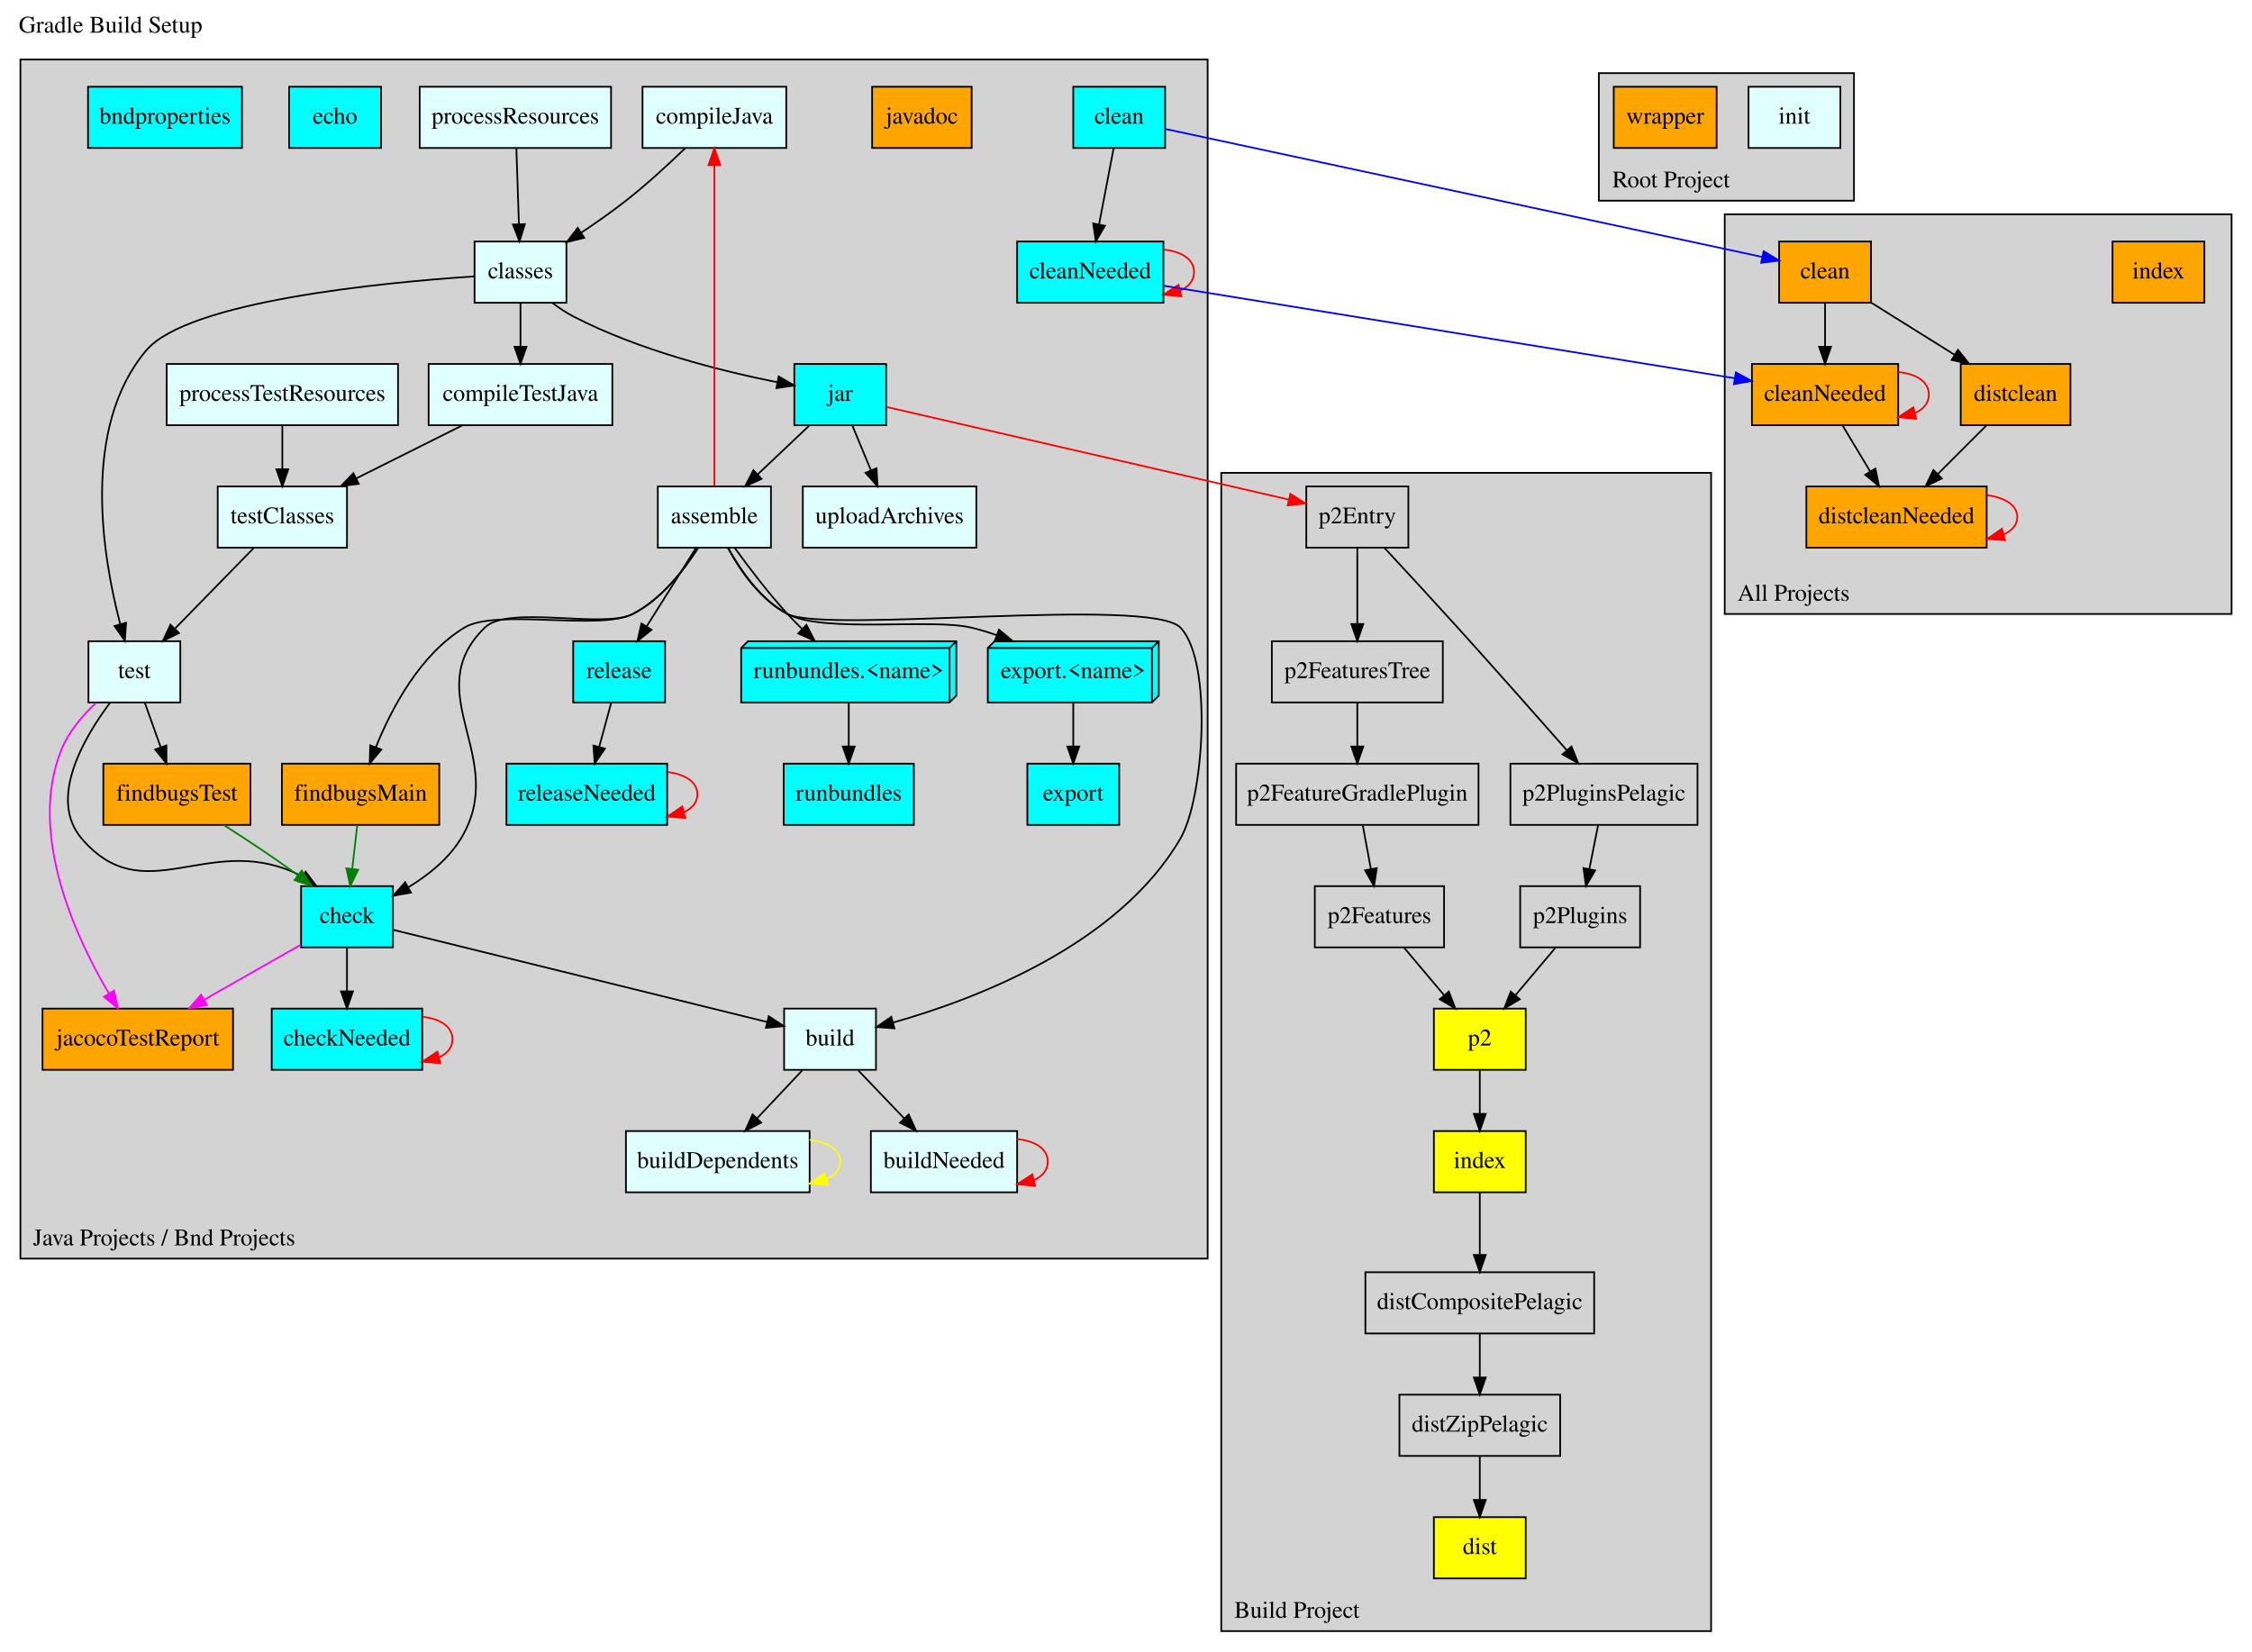
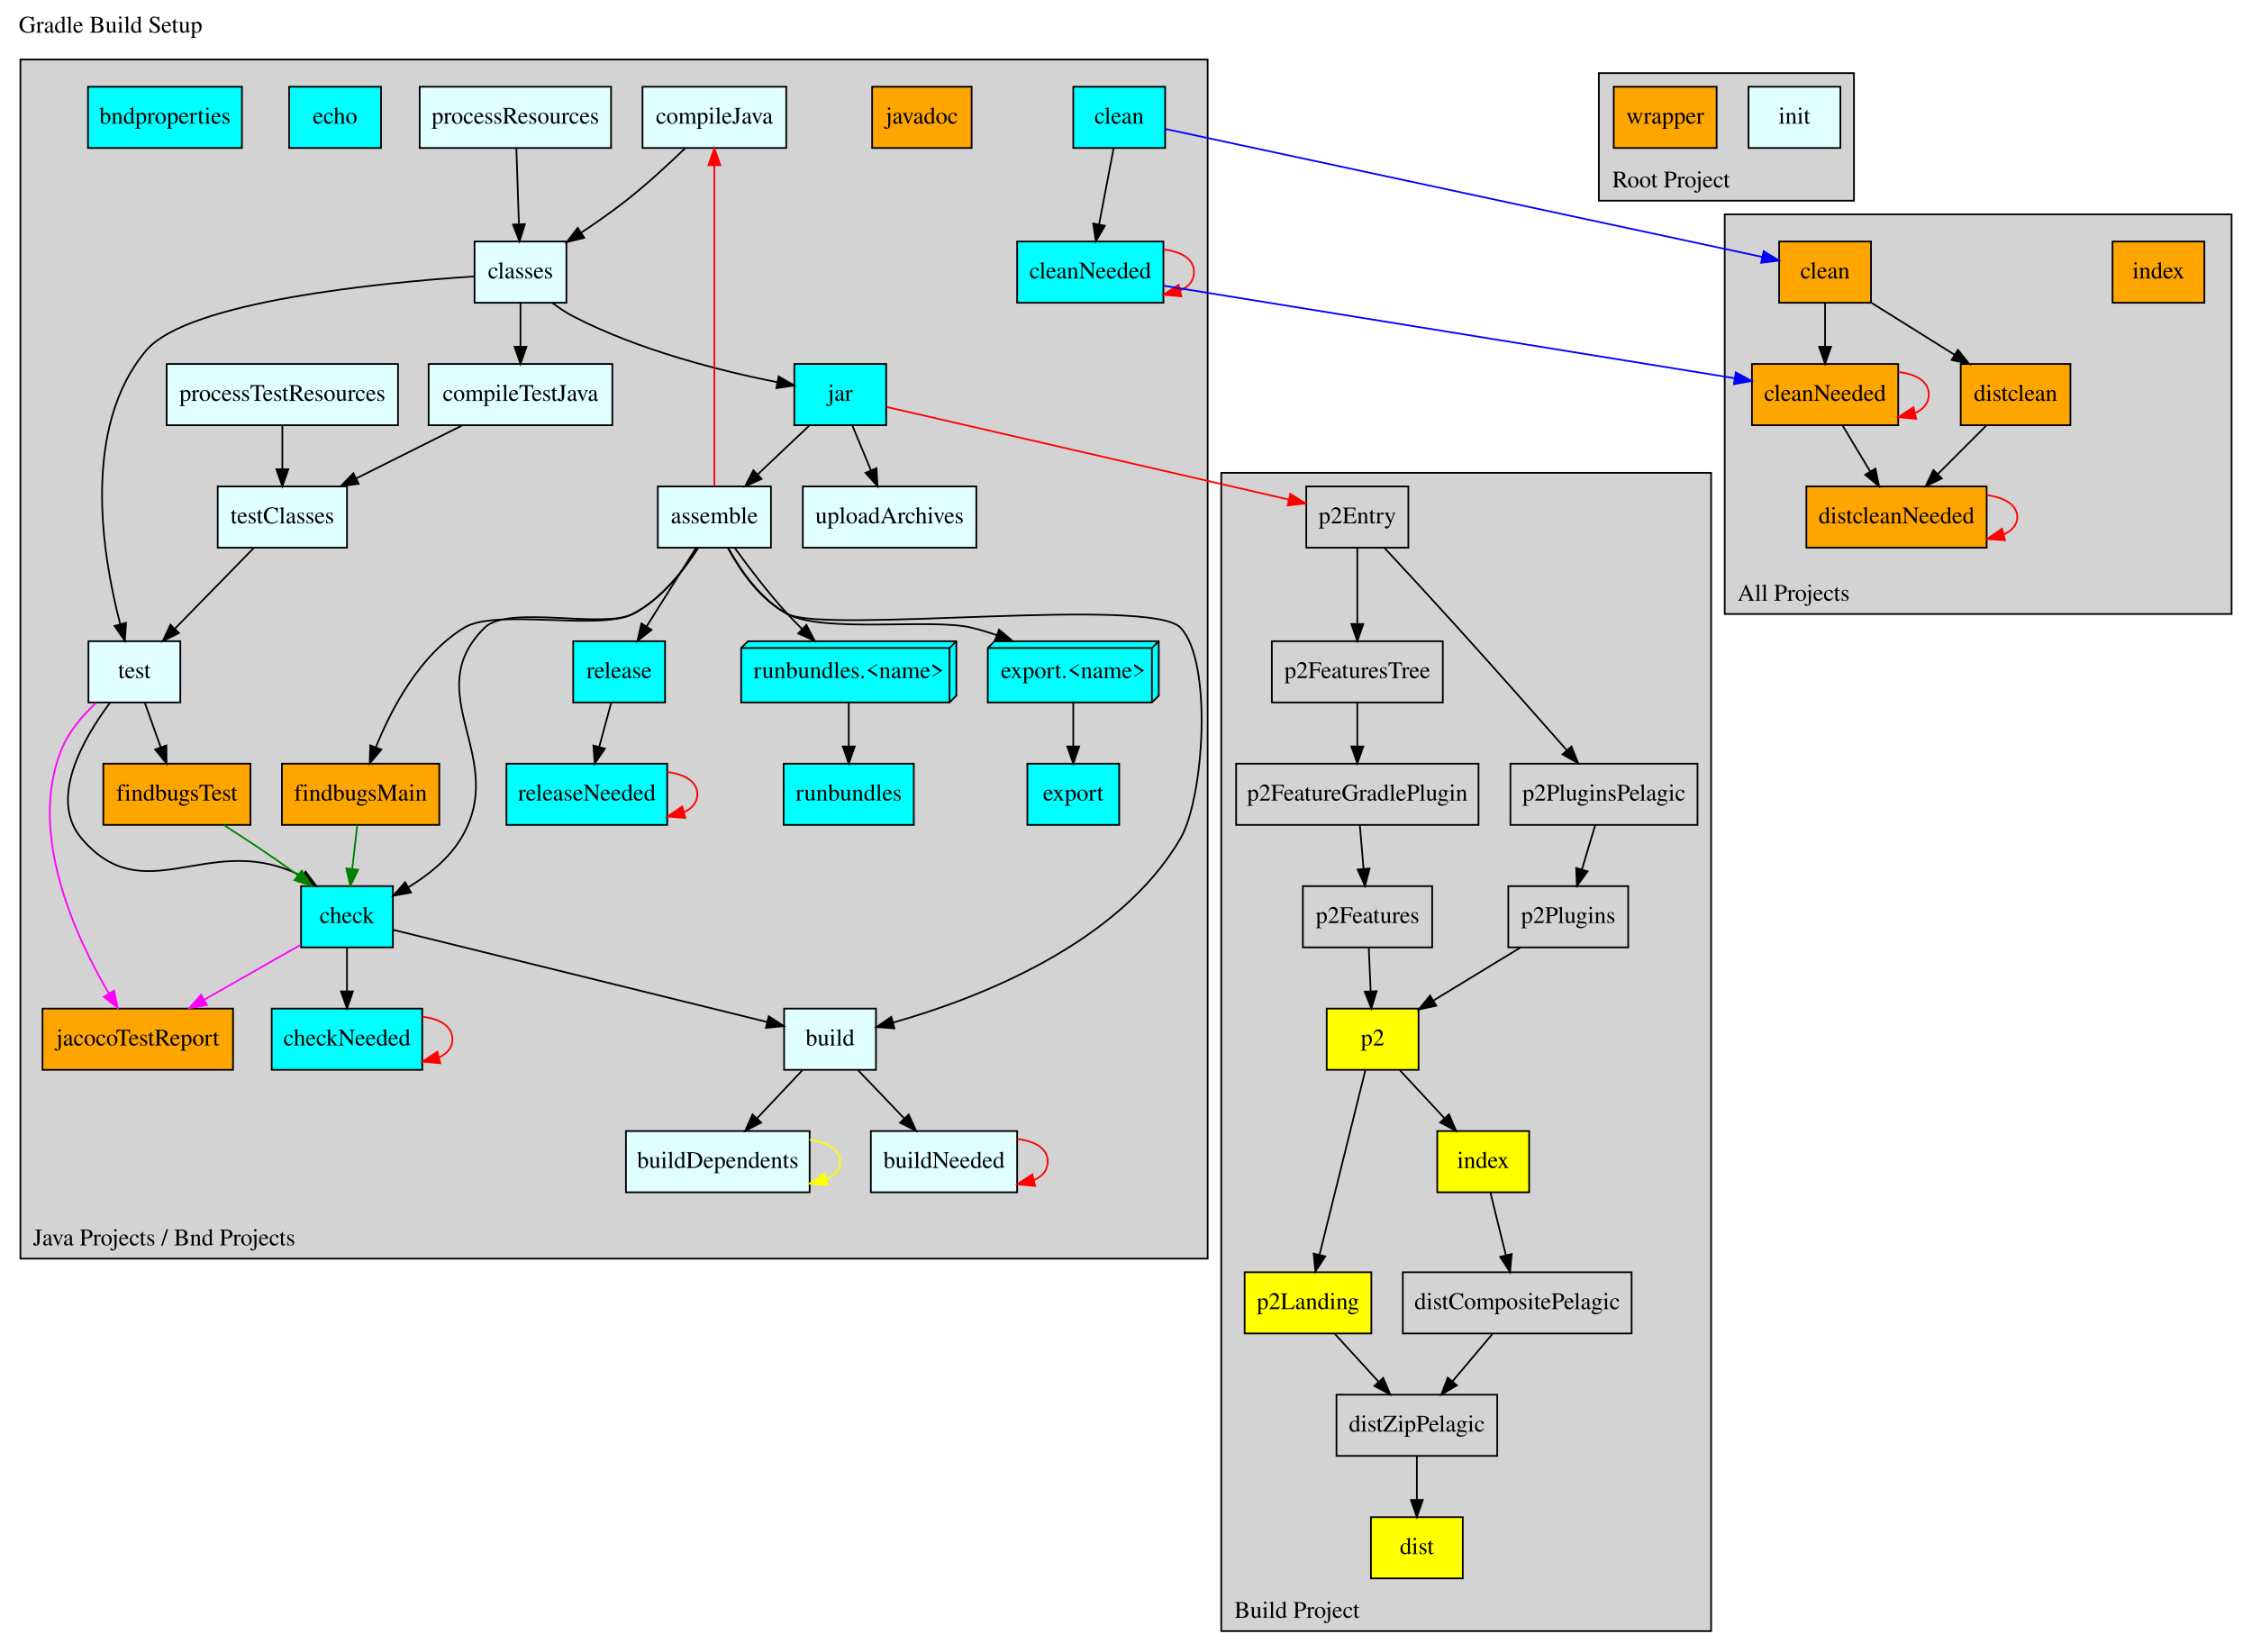
<svg xmlns="http://www.w3.org/2000/svg" width="1324pt" height="971pt" viewBox="0.00 0.00 1324.00 971.00">
  <g id="graph0" class="graph" transform="scale(1 1) rotate(0) translate(4 967)">
    <polygon fill="white" stroke="white" points="-4,4 -4,-967 1320,-967 1320,4 -4,4" />
    <text text-anchor="middle" x="61" y="-947.8" font-family="Times,serif" font-size="14.00">Gradle Build Setup</text>
    <g id="clust1" class="cluster">
      <polygon fill="lightgrey" stroke="black" points="8,-227 8,-932 706,-932 706,-227 8,-227" />
      <text text-anchor="middle" x="92.5" y="-234.8" font-family="Times,serif" font-size="14.00">Java Projects / Bnd Projects</text>
    </g>
    <g id="clust2" class="cluster" />
    <g id="clust3" class="cluster" />
    <g id="clust4" class="cluster" />
    <g id="clust5" class="cluster" />
    <g id="clust6" class="cluster" />
    <g id="clust7" class="cluster" />
    <g id="clust8" class="cluster" />
    <g id="clust9" class="cluster" />
    <g id="clust10" class="cluster" />
    <g id="clust11" class="cluster" />
    <g id="clust12" class="cluster">
      <polygon fill="lightgrey" stroke="black" points="1010,-606 1010,-841 1308,-841 1308,-606 1010,-606" />
      <text text-anchor="middle" x="1050.5" y="-613.8" font-family="Times,serif" font-size="14.00">All Projects</text>
    </g>
    <g id="clust13" class="cluster" />
    <g id="clust14" class="cluster" />
    <g id="clust15" class="cluster">
      <polygon fill="lightgrey" stroke="black" points="936,-849 936,-924 1086,-924 1086,-849 936,-849" />
      <text text-anchor="middle" x="978.5" y="-856.8" font-family="Times,serif" font-size="14.00">Root Project</text>
    </g>
    <g id="clust16" class="cluster">
      <polygon fill="lightgrey" stroke="black" points="714,-8 714,-689 1002,-689 1002,-8 714,-8" />
      <text text-anchor="middle" x="758.5" y="-15.8" font-family="Times,serif" font-size="14.00">Build Project</text>
    </g>
    <g id="node1" class="node">
      <polygon fill="lightcyan" stroke="black" points="458.25,-916 373.75,-916 373.75,-880 458.25,-880 458.25,-916" />
      <text text-anchor="middle" x="416" y="-894.3" font-family="Times,serif" font-size="14.00">compileJava</text>
    </g>
    <g id="node3" class="node">
      <polygon fill="lightcyan" stroke="black" points="329,-825 275,-825 275,-789 329,-789 329,-825" />
      <text text-anchor="middle" x="302" y="-803.3" font-family="Times,serif" font-size="14.00">classes</text>
    </g>
    <g id="edge1" class="edge">
      <path fill="none" stroke="black" d="M398.816,-879.826C388.97,-870.328 376.183,-858.55 364,-849 355.774,-842.551 346.546,-836.079 337.774,-830.243" />
      <polygon fill="black" stroke="black" points="339.494,-827.186 329.208,-824.644 335.664,-833.045 339.494,-827.186" />
    </g>
    <g id="node2" class="node">
      <polygon fill="lightcyan" stroke="black" points="355.25,-916 242.75,-916 242.75,-880 355.25,-880 355.25,-916" />
      <text text-anchor="middle" x="299" y="-894.3" font-family="Times,serif" font-size="14.00">processResources</text>
    </g>
    <g id="edge2" class="edge">
      <path fill="none" stroke="black" d="M299.578,-879.84C300.002,-867.281 300.585,-849.979 301.073,-835.502" />
      <polygon fill="black" stroke="black" points="304.584,-835.22 301.423,-825.107 297.588,-834.984 304.584,-835.22" />
    </g>
    <g id="node4" class="node">
      <polygon fill="cyan" stroke="black" points="517,-753 463,-753 463,-717 517,-717 517,-753" />
      <text text-anchor="middle" x="490" y="-731.3" font-family="Times,serif" font-size="14.00">jar</text>
    </g>
    <g id="edge4" class="edge">
      <path fill="none" stroke="black" d="M320.849,-788.86C324.684,-785.946 328.827,-783.166 333,-781 371.489,-761.016 420.028,-748.848 452.87,-742.29" />
      <polygon fill="black" stroke="black" points="453.788,-745.678 462.949,-740.356 452.468,-738.804 453.788,-745.678" />
    </g>
    <g id="node5" class="node">
      <polygon fill="lightcyan" stroke="black" points="356,-753 248,-753 248,-717 356,-717 356,-753" />
      <text text-anchor="middle" x="302" y="-731.3" font-family="Times,serif" font-size="14.00">compileTestJava</text>
    </g>
    <g id="edge3" class="edge">
      <path fill="none" stroke="black" d="M302,-788.697C302,-780.983 302,-771.712 302,-763.112" />
      <polygon fill="black" stroke="black" points="305.5,-763.104 302,-753.104 298.5,-763.104 305.5,-763.104" />
    </g>
    <g id="node8" class="node">
      <polygon fill="lightcyan" stroke="black" points="102,-590 48,-590 48,-554 102,-554 102,-590" />
      <text text-anchor="middle" x="75" y="-568.3" font-family="Times,serif" font-size="14.00">test</text>
    </g>
    <g id="edge5" class="edge">
      <path fill="none" stroke="black" d="M274.666,-804.492C221.36,-800.928 106.578,-789.995 82,-761 43.711,-715.829 56.144,-640.348 66.66,-600.143" />
      <polygon fill="black" stroke="black" points="70.102,-600.828 69.395,-590.256 63.355,-598.961 70.102,-600.828" />
    </g>
    <g id="node9" class="node">
      <polygon fill="lightcyan" stroke="black" points="570,-681 468,-681 468,-645 570,-645 570,-681" />
      <text text-anchor="middle" x="519" y="-659.3" font-family="Times,serif" font-size="14.00">uploadArchives</text>
    </g>
    <g id="edge8" class="edge">
      <path fill="none" stroke="black" d="M497.169,-716.697C500.435,-708.813 504.374,-699.304 508.002,-690.546" />
      <polygon fill="black" stroke="black" points="511.32,-691.683 511.914,-681.104 504.853,-689.003 511.32,-691.683" />
    </g>
    <g id="node10" class="node">
      <polygon fill="lightcyan" stroke="black" points="449.25,-681 382.75,-681 382.75,-645 449.25,-645 449.25,-681" />
      <text text-anchor="middle" x="416" y="-659.3" font-family="Times,serif" font-size="14.00">assemble</text>
    </g>
    <g id="edge9" class="edge">
      <path fill="none" stroke="black" d="M471.708,-716.697C462.567,-708.05 451.36,-697.449 441.4,-688.027" />
      <polygon fill="black" stroke="black" points="443.752,-685.434 434.082,-681.104 438.941,-690.519 443.752,-685.434" />
    </g>
    <g id="node37" class="node">
      <polygon fill="none" stroke="black" points="824,-681 764,-681 764,-645 824,-645 824,-681" />
      <text text-anchor="middle" x="794" y="-659.3" font-family="Times,serif" font-size="14.00">p2Entry</text>
    </g>
    <g id="edge45" class="edge">
      <path fill="none" stroke="red" d="M517.246,-727.726C570.947,-715.361 690.701,-687.786 753.615,-673.299" />
      <polygon fill="red" stroke="red" points="754.613,-676.661 763.573,-671.006 753.043,-669.839 754.613,-676.661" />
    </g>
    <g id="node7" class="node">
      <polygon fill="lightcyan" stroke="black" points="200,-681 124,-681 124,-645 200,-645 200,-681" />
      <text text-anchor="middle" x="162" y="-659.3" font-family="Times,serif" font-size="14.00">testClasses</text>
    </g>
    <g id="edge6" class="edge">
      <path fill="none" stroke="black" d="M267.752,-716.876C248.939,-707.469 225.415,-695.708 205.334,-685.667" />
      <polygon fill="black" stroke="black" points="206.889,-682.531 196.38,-681.19 203.759,-688.792 206.889,-682.531" />
    </g>
    <g id="node6" class="node">
      <polygon fill="lightcyan" stroke="black" points="230,-753 94,-753 94,-717 230,-717 230,-753" />
      <text text-anchor="middle" x="162" y="-731.3" font-family="Times,serif" font-size="14.00">processTestResources</text>
    </g>
    <g id="edge7" class="edge">
      <path fill="none" stroke="black" d="M162,-716.697C162,-708.983 162,-699.712 162,-691.112" />
      <polygon fill="black" stroke="black" points="165.5,-691.104 162,-681.104 158.5,-691.104 165.5,-691.104" />
    </g>
    <g id="edge10" class="edge">
      <path fill="none" stroke="black" d="M145.226,-644.84C132.107,-631.419 113.693,-612.582 99.012,-597.564" />
      <polygon fill="black" stroke="black" points="101.216,-594.812 91.723,-590.107 96.21,-599.705 101.216,-594.812" />
    </g>
    <g id="node11" class="node">
      <polygon fill="cyan" stroke="black" points="227,-446 173,-446 173,-410 227,-410 227,-446" />
      <text text-anchor="middle" x="200" y="-424.3" font-family="Times,serif" font-size="14.00">check</text>
    </g>
    <g id="edge13" class="edge">
      <path fill="none" stroke="black" d="M60.804,-553.996C45.046,-532.972 24.27,-497.138 44,-474 80.506,-431.189 117.597,-476.873 169,-454 170.563,-453.304 172.114,-452.51 173.64,-451.641" />
      <polygon fill="black" stroke="black" points="175.652,-454.507 182.026,-446.043 171.766,-448.685 175.652,-454.507" />
    </g>
    <g id="node23" class="node">
      <polygon fill="orange" stroke="black" points="143.25,-518 56.75,-518 56.75,-482 143.25,-482 143.25,-518" />
      <text text-anchor="middle" x="100" y="-496.3" font-family="Times,serif" font-size="14.00">findbugsTest</text>
    </g>
    <g id="edge32" class="edge">
      <path fill="none" stroke="black" d="M81.18,-553.697C83.995,-545.813 87.391,-536.304 90.519,-527.546" />
      <polygon fill="black" stroke="black" points="93.824,-528.699 93.891,-518.104 87.232,-526.345 93.824,-528.699" />
    </g>
    <g id="node29" class="node">
      <polygon fill="orange" stroke="black" points="133,-374 21,-374 21,-338 133,-338 133,-374" />
      <text text-anchor="middle" x="77" y="-352.3" font-family="Times,serif" font-size="14.00">jacocoTestReport</text>
    </g>
    <g id="edge35" class="edge">
      <path fill="none" stroke="magenta" d="M52.402,-553.706C44.368,-546.174 36.263,-536.631 32,-526 12.375,-477.057 40.088,-416.741 59.942,-383.008" />
      <polygon fill="magenta" stroke="magenta" points="63.076,-384.591 65.288,-374.23 57.097,-380.95 63.076,-384.591" />
    </g>
    <g id="edge21" class="edge">
      <path fill="none" stroke="red" d="M416,-681.158C416,-721.242 416,-821.3 416,-869.797" />
      <polygon fill="red" stroke="red" points="412.5,-869.867 416,-879.867 419.5,-869.867 412.5,-869.867" />
    </g>
    <g id="edge12" class="edge">
      <path fill="none" stroke="black" d="M406.399,-644.888C398.067,-631.823 384.723,-614.641 368,-606 350.752,-597.087 294.87,-611.585 281,-598 241.379,-559.192 295.794,-521.401 267,-474 259.696,-461.976 247.814,-452.461 236.07,-445.337" />
      <polygon fill="black" stroke="black" points="237.627,-442.198 227.194,-440.354 234.2,-448.302 237.627,-442.198" />
    </g>
    <g id="node13" class="node">
      <polygon fill="cyan" stroke="black" points="387,-590 333,-590 333,-554 387,-554 387,-590" />
      <text text-anchor="middle" x="360" y="-568.3" font-family="Times,serif" font-size="14.00">release</text>
    </g>
    <g id="edge22" class="edge">
      <path fill="none" stroke="black" d="M405.203,-644.84C396.991,-631.789 385.556,-613.615 376.242,-598.813" />
      <polygon fill="black" stroke="black" points="379.052,-596.707 370.764,-590.107 373.127,-600.435 379.052,-596.707" />
    </g>
    <g id="node15" class="node">
      <polygon fill="cyan" stroke="black" points="677.25,-590 580.75,-590 576.75,-586 576.75,-554 673.25,-554 677.25,-558 677.25,-590" />
      <polyline fill="none" stroke="black" points="673.25,-586 576.75,-586 " />
      <polyline fill="none" stroke="black" points="673.25,-586 673.25,-554 " />
      <polyline fill="none" stroke="black" points="673.25,-586 677.25,-590 " />
      <text text-anchor="middle" x="627" y="-568.3" font-family="Times,serif" font-size="14.00">export.&lt;name&gt;</text>
    </g>
    <g id="edge23" class="edge">
      <path fill="none" stroke="black" d="M424.124,-644.843C431.319,-631.753 443.144,-614.559 459,-606 480.178,-594.569 543.592,-603.589 567,-598 571.95,-596.818 577.017,-595.277 582.008,-593.54" />
      <polygon fill="black" stroke="black" points="583.321,-596.786 591.458,-590 580.866,-590.23 583.321,-596.786" />
    </g>
    <g id="node17" class="node">
      <polygon fill="cyan" stroke="black" points="558.25,-590 435.75,-590 431.75,-586 431.75,-554 554.25,-554 558.25,-558 558.25,-590" />
      <polyline fill="none" stroke="black" points="554.25,-586 431.75,-586 " />
      <polyline fill="none" stroke="black" points="554.25,-586 554.25,-554 " />
      <polyline fill="none" stroke="black" points="554.25,-586 558.25,-590 " />
      <text text-anchor="middle" x="495" y="-568.3" font-family="Times,serif" font-size="14.00">runbundles.&lt;name&gt;</text>
    </g>
    <g id="edge25" class="edge">
      <path fill="none" stroke="black" d="M428.062,-644.723C436.305,-633.327 447.737,-618.29 459,-606 461.694,-603.06 464.613,-600.087 467.584,-597.191" />
      <polygon fill="black" stroke="black" points="470.104,-599.626 474.976,-590.218 465.3,-594.534 470.104,-599.626" />
    </g>
    <g id="node19" class="node">
      <polygon fill="lightcyan" stroke="black" points="511,-374 457,-374 457,-338 511,-338 511,-374" />
      <text text-anchor="middle" x="484" y="-352.3" font-family="Times,serif" font-size="14.00">build</text>
    </g>
    <g id="edge11" class="edge">
      <path fill="none" stroke="black" d="M423.889,-644.942C431.018,-631.721 442.869,-614.301 459,-606 481.835,-594.248 672.157,-616.472 690,-598 709.145,-578.181 703.862,-497.815 690,-474 653.588,-411.444 569.89,-379.604 521.124,-365.812" />
      <polygon fill="black" stroke="black" points="521.846,-362.381 511.278,-363.138 520.011,-369.136 521.846,-362.381" />
    </g>
    <g id="node22" class="node">
      <polygon fill="orange" stroke="black" points="254.25,-518 161.75,-518 161.75,-482 254.25,-482 254.25,-518" />
      <text text-anchor="middle" x="208" y="-496.3" font-family="Times,serif" font-size="14.00">findbugsMain</text>
    </g>
    <g id="edge31" class="edge">
      <path fill="none" stroke="black" d="M406.425,-644.838C398.108,-631.744 384.77,-614.548 368,-606 348.336,-595.976 287.874,-609.443 269,-598 242.92,-582.188 226.199,-550.525 216.982,-527.668" />
      <polygon fill="black" stroke="black" points="220.2,-526.285 213.377,-518.18 213.657,-528.771 220.2,-526.285" />
    </g>
    <g id="node12" class="node">
      <polygon fill="cyan" stroke="black" points="244.25,-374 155.75,-374 155.75,-338 244.25,-338 244.25,-374" />
      <text text-anchor="middle" x="200" y="-352.3" font-family="Times,serif" font-size="14.00">checkNeeded</text>
    </g>
    <g id="edge14" class="edge">
      <path fill="none" stroke="black" d="M200,-409.697C200,-401.983 200,-392.712 200,-384.112" />
      <polygon fill="black" stroke="black" points="203.5,-384.104 200,-374.104 196.5,-384.104 203.5,-384.104" />
    </g>
    <g id="edge16" class="edge">
      <path fill="none" stroke="black" d="M227.231,-420.288C278.44,-407.666 389.129,-380.384 447.019,-366.115" />
      <polygon fill="black" stroke="black" points="447.98,-369.483 456.851,-363.692 446.304,-362.687 447.98,-369.483" />
    </g>
    <g id="edge36" class="edge">
      <path fill="none" stroke="magenta" d="M172.702,-411.465C156.037,-401.98 134.459,-389.7 116.011,-379.201" />
      <polygon fill="magenta" stroke="magenta" points="117.664,-376.115 107.242,-374.211 114.202,-382.199 117.664,-376.115" />
    </g>
    <g id="edge15" class="edge">
      <path fill="none" stroke="red" d="M244.306,-369.203C254.507,-368.065 262,-363.664 262,-356 262,-351.09 258.925,-347.52 254.032,-345.288" />
      <polygon fill="red" stroke="red" points="254.862,-341.888 244.306,-342.797 253.125,-348.669 254.862,-341.888" />
    </g>
    <g id="node14" class="node">
      <polygon fill="cyan" stroke="black" points="388.25,-518 293.75,-518 293.75,-482 388.25,-482 388.25,-518" />
      <text text-anchor="middle" x="341" y="-496.3" font-family="Times,serif" font-size="14.00">releaseNeeded</text>
    </g>
    <g id="edge27" class="edge">
      <path fill="none" stroke="black" d="M355.303,-553.697C353.187,-545.898 350.638,-536.509 348.282,-527.829" />
      <polygon fill="black" stroke="black" points="351.64,-526.838 345.643,-518.104 344.884,-528.672 351.64,-526.838" />
    </g>
    <g id="edge28" class="edge">
      <path fill="none" stroke="red" d="M388.326,-513.101C398.571,-511.82 406,-507.453 406,-500 406,-495.225 402.951,-491.717 398.066,-489.476" />
      <polygon fill="red" stroke="red" points="398.889,-486.073 388.326,-486.899 397.098,-492.84 398.889,-486.073" />
    </g>
    <g id="node16" class="node">
      <polygon fill="cyan" stroke="black" points="654,-518 600,-518 600,-482 654,-482 654,-518" />
      <text text-anchor="middle" x="627" y="-496.3" font-family="Times,serif" font-size="14.00">export</text>
    </g>
    <g id="edge24" class="edge">
      <path fill="none" stroke="black" d="M627,-553.697C627,-545.983 627,-536.712 627,-528.112" />
      <polygon fill="black" stroke="black" points="630.5,-528.104 627,-518.104 623.5,-528.104 630.5,-528.104" />
    </g>
    <g id="node18" class="node">
      <polygon fill="cyan" stroke="black" points="533.25,-518 456.75,-518 456.75,-482 533.25,-482 533.25,-518" />
      <text text-anchor="middle" x="495" y="-496.3" font-family="Times,serif" font-size="14.00">runbundles</text>
    </g>
    <g id="edge26" class="edge">
      <path fill="none" stroke="black" d="M495,-553.697C495,-545.983 495,-536.712 495,-528.112" />
      <polygon fill="black" stroke="black" points="498.5,-528.104 495,-518.104 491.5,-528.104 498.5,-528.104" />
    </g>
    <g id="node20" class="node">
      <polygon fill="lightcyan" stroke="black" points="472,-302 364,-302 364,-266 472,-266 472,-302" />
      <text text-anchor="middle" x="418" y="-280.3" font-family="Times,serif" font-size="14.00">buildDependents</text>
    </g>
    <g id="edge17" class="edge">
      <path fill="none" stroke="black" d="M467.685,-337.697C459.693,-329.22 449.928,-318.864 441.178,-309.583" />
      <polygon fill="black" stroke="black" points="443.534,-306.979 434.127,-302.104 438.441,-311.781 443.534,-306.979" />
    </g>
    <g id="node21" class="node">
      <polygon fill="lightcyan" stroke="black" points="594,-302 508,-302 508,-266 594,-266 594,-302" />
      <text text-anchor="middle" x="551" y="-280.3" font-family="Times,serif" font-size="14.00">buildNeeded</text>
    </g>
    <g id="edge19" class="edge">
      <path fill="none" stroke="black" d="M500.562,-337.697C508.675,-329.22 518.588,-318.864 527.471,-309.583" />
      <polygon fill="black" stroke="black" points="530.243,-311.749 534.629,-302.104 525.186,-306.908 530.243,-311.749" />
    </g>
    <g id="edge18" class="edge">
      <path fill="none" stroke="yellow" d="M472.007,-296.899C482.529,-295.401 490,-291.102 490,-284 490,-279.451 486.934,-276.051 481.964,-273.801" />
      <polygon fill="yellow" stroke="yellow" points="482.575,-270.341 472.007,-271.101 480.742,-277.097 482.575,-270.341" />
    </g>
    <g id="edge20" class="edge">
      <path fill="none" stroke="red" d="M594.036,-297.262C604.355,-296.225 612,-291.805 612,-284 612,-279 608.862,-275.389 603.894,-273.167" />
      <polygon fill="red" stroke="red" points="604.583,-269.732 594.036,-270.738 602.909,-276.529 604.583,-269.732" />
    </g>
    <g id="edge33" class="edge">
      <path fill="none" stroke="green" d="M206.022,-481.697C205.141,-473.983 204.081,-464.712 203.099,-456.112" />
      <polygon fill="green" stroke="green" points="206.568,-455.642 201.955,-446.104 199.613,-456.437 206.568,-455.642" />
    </g>
    <g id="edge34" class="edge">
      <path fill="none" stroke="green" d="M127.628,-481.882C140.418,-473.729 155.694,-463.667 169,-454 169.734,-453.467 170.475,-452.922 171.219,-452.369" />
      <polygon fill="green" stroke="green" points="173.409,-455.1 179.212,-446.236 169.148,-449.546 173.409,-455.1" />
    </g>
    <g id="node24" class="node">
      <polygon fill="orange" stroke="black" points="567.25,-916 508.75,-916 508.75,-880 567.25,-880 567.25,-916" />
      <text text-anchor="middle" x="538" y="-894.3" font-family="Times,serif" font-size="14.00">javadoc</text>
    </g>
    <g id="node25" class="node">
      <polygon fill="cyan" stroke="black" points="681,-916 627,-916 627,-880 681,-880 681,-916" />
      <text text-anchor="middle" x="654" y="-894.3" font-family="Times,serif" font-size="14.00">clean</text>
    </g>
    <g id="node26" class="node">
      <polygon fill="cyan" stroke="black" points="680,-825 594,-825 594,-789 680,-789 680,-825" />
      <text text-anchor="middle" x="637" y="-803.3" font-family="Times,serif" font-size="14.00">cleanNeeded</text>
    </g>
    <g id="edge29" class="edge">
      <path fill="none" stroke="black" d="M650.722,-879.84C648.3,-867.158 644.954,-849.64 642.172,-835.077" />
      <polygon fill="black" stroke="black" points="645.582,-834.273 640.268,-825.107 638.706,-835.587 645.582,-834.273" />
    </g>
    <g id="node31" class="node">
      <polygon fill="orange" stroke="black" points="1096,-825 1042,-825 1042,-789 1096,-789 1096,-825" />
      <text text-anchor="middle" x="1069" y="-803.3" font-family="Times,serif" font-size="14.00">clean</text>
    </g>
    <g id="edge37" class="edge">
      <path fill="none" stroke="blue" d="M681.229,-891.16C753.427,-875.677 949.831,-833.557 1032.04,-815.927" />
      <polygon fill="blue" stroke="blue" points="1032.9,-819.322 1041.94,-813.803 1031.43,-812.478 1032.9,-819.322" />
    </g>
    <g id="edge30" class="edge">
      <path fill="none" stroke="red" d="M680.036,-820.262C690.355,-819.225 698,-814.805 698,-807 698,-802 694.862,-798.389 689.894,-796.167" />
      <polygon fill="red" stroke="red" points="690.583,-792.732 680.036,-793.738 688.909,-799.529 690.583,-792.732" />
    </g>
    <g id="node32" class="node">
      <polygon fill="orange" stroke="black" points="1112,-753 1026,-753 1026,-717 1112,-717 1112,-753" />
      <text text-anchor="middle" x="1069" y="-731.3" font-family="Times,serif" font-size="14.00">cleanNeeded</text>
    </g>
    <g id="edge38" class="edge">
      <path fill="none" stroke="blue" d="M680.001,-799.032C759.55,-786.142 929.444,-758.613 1015.98,-744.592" />
      <polygon fill="blue" stroke="blue" points="1016.54,-748.046 1025.85,-742.991 1015.42,-741.136 1016.54,-748.046" />
    </g>
    <g id="node27" class="node">
      <polygon fill="cyan" stroke="black" points="220,-916 166,-916 166,-880 220,-880 220,-916" />
      <text text-anchor="middle" x="193" y="-894.3" font-family="Times,serif" font-size="14.00">echo</text>
    </g>
    <g id="node28" class="node">
      <polygon fill="cyan" stroke="black" points="138.25,-916 47.75,-916 47.75,-880 138.25,-880 138.25,-916" />
      <text text-anchor="middle" x="93" y="-894.3" font-family="Times,serif" font-size="14.00">bndproperties</text>
    </g>
    <g id="node30" class="node">
      <polygon fill="orange" stroke="black" points="1292,-825 1238,-825 1238,-789 1292,-789 1292,-825" />
      <text text-anchor="middle" x="1265" y="-803.3" font-family="Times,serif" font-size="14.00">index</text>
    </g>
    <g id="edge39" class="edge">
      <path fill="none" stroke="black" d="M1069,-788.697C1069,-780.983 1069,-771.712 1069,-763.112" />
      <polygon fill="black" stroke="black" points="1072.5,-763.104 1069,-753.104 1065.5,-763.104 1072.5,-763.104" />
    </g>
    <g id="node33" class="node">
      <polygon fill="orange" stroke="black" points="1213.25,-753 1148.75,-753 1148.75,-717 1213.25,-717 1213.25,-753" />
      <text text-anchor="middle" x="1181" y="-731.3" font-family="Times,serif" font-size="14.00">distclean</text>
    </g>
    <g id="edge40" class="edge">
      <path fill="none" stroke="black" d="M1096.11,-789.055C1110.86,-779.837 1129.29,-768.319 1145.21,-758.371" />
      <polygon fill="black" stroke="black" points="1147.12,-761.3 1153.75,-753.032 1143.41,-755.364 1147.12,-761.3" />
    </g>
    <g id="edge41" class="edge">
      <path fill="none" stroke="red" d="M1112.04,-748.262C1122.35,-747.225 1130,-742.805 1130,-735 1130,-730 1126.86,-726.389 1121.89,-724.167" />
      <polygon fill="red" stroke="red" points="1122.58,-720.732 1112.04,-721.738 1120.91,-727.529 1122.58,-720.732" />
    </g>
    <g id="node34" class="node">
      <polygon fill="orange" stroke="black" points="1164,-681 1058,-681 1058,-645 1164,-645 1164,-681" />
      <text text-anchor="middle" x="1111" y="-659.3" font-family="Times,serif" font-size="14.00">distcleanNeeded</text>
    </g>
    <g id="edge42" class="edge">
      <path fill="none" stroke="black" d="M1079.38,-716.697C1084.26,-708.559 1090.19,-698.689 1095.58,-689.701" />
      <polygon fill="black" stroke="black" points="1098.59,-691.48 1100.74,-681.104 1092.59,-687.879 1098.59,-691.48" />
    </g>
    <g id="edge43" class="edge">
      <path fill="none" stroke="black" d="M1163.7,-716.697C1155.14,-708.135 1144.66,-697.656 1135.3,-688.304" />
      <polygon fill="black" stroke="black" points="1137.65,-685.701 1128.1,-681.104 1132.7,-690.65 1137.65,-685.701" />
    </g>
    <g id="edge44" class="edge">
      <path fill="none" stroke="red" d="M1164.26,-675.899C1174.63,-674.401 1182,-670.102 1182,-663 1182,-658.451 1178.98,-655.051 1174.08,-652.801" />
      <polygon fill="red" stroke="red" points="1174.83,-649.378 1164.26,-650.101 1172.97,-656.128 1174.83,-649.378" />
    </g>
    <g id="node35" class="node">
      <polygon fill="lightcyan" stroke="black" points="1078,-916 1024,-916 1024,-880 1078,-880 1078,-916" />
      <text text-anchor="middle" x="1051" y="-894.3" font-family="Times,serif" font-size="14.00">init</text>
    </g>
    <g id="node36" class="node">
      <polygon fill="orange" stroke="black" points="1005.25,-916 944.75,-916 944.75,-880 1005.25,-880 1005.25,-916" />
      <text text-anchor="middle" x="975" y="-894.3" font-family="Times,serif" font-size="14.00">wrapper</text>
    </g>
    <g id="node38" class="node">
      <polygon fill="none" stroke="black" points="844.25,-590 743.75,-590 743.75,-554 844.25,-554 844.25,-590" />
      <text text-anchor="middle" x="794" y="-568.3" font-family="Times,serif" font-size="14.00">p2FeaturesTree</text>
    </g>
    <g id="edge46" class="edge">
      <path fill="none" stroke="black" d="M794,-644.84C794,-632.281 794,-614.979 794,-600.502" />
      <polygon fill="black" stroke="black" points="797.5,-600.107 794,-590.107 790.5,-600.107 797.5,-600.107" />
    </g>
    <g id="node41" class="node">
      <polygon fill="none" stroke="black" points="994,-518 884,-518 884,-482 994,-482 994,-518" />
      <text text-anchor="middle" x="939" y="-496.3" font-family="Times,serif" font-size="14.00">p2PluginsPelagic</text>
    </g>
    <g id="edge49" class="edge">
      <path fill="none" stroke="black" d="M809.867,-644.969C821.796,-632.121 838.507,-614.03 853,-598 875.021,-573.643 899.875,-545.543 917.18,-525.877" />
      <polygon fill="black" stroke="black" points="919.902,-528.082 923.876,-518.261 914.645,-523.461 919.902,-528.082" />
    </g>
    <g id="node39" class="node">
      <polygon fill="none" stroke="black" points="865.25,-518 722.75,-518 722.75,-482 865.25,-482 865.25,-518" />
      <text text-anchor="middle" x="794" y="-496.3" font-family="Times,serif" font-size="14.00">p2FeatureGradlePlugin</text>
    </g>
    <g id="edge47" class="edge">
      <path fill="none" stroke="black" d="M794,-553.697C794,-545.983 794,-536.712 794,-528.112" />
      <polygon fill="black" stroke="black" points="797.5,-528.104 794,-518.104 790.5,-528.104 797.5,-528.104" />
    </g>
    <g id="node40" class="node">
-       <polygon fill="none" stroke="black" points="845,-446 769,-446 769,-410 845,-410 845,-446" />
-       <text text-anchor="middle" x="807" y="-424.3" font-family="Times,serif" font-size="14.00">p2Features</text>
+       <polygon fill="none" stroke="black" points="838,-446 762,-446 762,-410 838,-410 838,-446" />
+       <text text-anchor="middle" x="800" y="-424.3" font-family="Times,serif" font-size="14.00">p2Features</text>
    </g>
    <g id="edge48" class="edge">
-       <path fill="none" stroke="black" d="M797.213,-481.697C798.646,-473.983 800.368,-464.712 801.965,-456.112" />
-       <polygon fill="black" stroke="black" points="805.439,-456.575 803.823,-446.104 798.556,-455.297 805.439,-456.575" />
+       <path fill="none" stroke="black" d="M795.483,-481.697C796.144,-473.983 796.939,-464.712 797.676,-456.112" />
+       <polygon fill="black" stroke="black" points="801.167,-456.367 798.534,-446.104 794.193,-455.769 801.167,-456.367" />
    </g>
    <g id="node43" class="node">
-       <polygon fill="yellow" stroke="black" points="893,-374 839,-374 839,-338 893,-338 893,-374" />
-       <text text-anchor="middle" x="866" y="-352.3" font-family="Times,serif" font-size="14.00">p2</text>
+       <polygon fill="yellow" stroke="black" points="830,-374 776,-374 776,-338 830,-338 830,-374" />
+       <text text-anchor="middle" x="803" y="-352.3" font-family="Times,serif" font-size="14.00">p2</text>
    </g>
    <g id="edge51" class="edge">
-       <path fill="none" stroke="black" d="M821.584,-409.697C828.658,-401.305 837.283,-391.07 845.045,-381.861" />
-       <polygon fill="black" stroke="black" points="847.815,-384.006 851.583,-374.104 842.463,-379.495 847.815,-384.006" />
+       <path fill="none" stroke="black" d="M800.742,-409.697C801.072,-401.983 801.469,-392.712 801.838,-384.112" />
+       <polygon fill="black" stroke="black" points="805.335,-384.245 802.267,-374.104 798.342,-383.945 805.335,-384.245" />
    </g>
    <g id="node42" class="node">
-       <polygon fill="none" stroke="black" points="960.25,-446 889.75,-446 889.75,-410 960.25,-410 960.25,-446" />
-       <text text-anchor="middle" x="925" y="-424.3" font-family="Times,serif" font-size="14.00">p2Plugins</text>
+       <polygon fill="none" stroke="black" points="953.25,-446 882.75,-446 882.75,-410 953.25,-410 953.25,-446" />
+       <text text-anchor="middle" x="918" y="-424.3" font-family="Times,serif" font-size="14.00">p2Plugins</text>
    </g>
    <g id="edge50" class="edge">
-       <path fill="none" stroke="black" d="M935.539,-481.697C933.997,-473.983 932.142,-464.712 930.422,-456.112" />
-       <polygon fill="black" stroke="black" points="933.814,-455.224 928.421,-446.104 926.95,-456.597 933.814,-455.224" />
+       <path fill="none" stroke="black" d="M933.809,-481.697C931.469,-473.898 928.653,-464.509 926.049,-455.829" />
+       <polygon fill="black" stroke="black" points="929.357,-454.677 923.131,-446.104 922.652,-456.688 929.357,-454.677" />
    </g>
    <g id="edge52" class="edge">
-       <path fill="none" stroke="black" d="M910.416,-409.697C903.342,-401.305 894.717,-391.07 886.955,-381.861" />
-       <polygon fill="black" stroke="black" points="889.537,-379.495 880.417,-374.104 884.185,-384.006 889.537,-379.495" />
+       <path fill="none" stroke="black" d="M889.868,-409.876C874.495,-400.519 855.294,-388.831 838.856,-378.825" />
+       <polygon fill="black" stroke="black" points="840.412,-375.675 830.05,-373.465 836.772,-381.654 840.412,-375.675" />
    </g>
    <g id="node44" class="node">
-       <polygon fill="yellow" stroke="black" points="893,-302 839,-302 839,-266 893,-266 893,-302" />
-       <text text-anchor="middle" x="866" y="-280.3" font-family="Times,serif" font-size="14.00">index</text>
+       <polygon fill="yellow" stroke="black" points="802.25,-219 727.75,-219 727.75,-183 802.25,-183 802.25,-219" />
+       <text text-anchor="middle" x="765" y="-197.3" font-family="Times,serif" font-size="14.00">p2Landing</text>
+     </g>
+     <g id="edge54" class="edge">
+       <path fill="none" stroke="black" d="M798.715,-337.746C792.158,-311.346 779.576,-260.689 771.775,-229.277" />
+       <polygon fill="black" stroke="black" points="775.135,-228.287 769.328,-219.425 768.342,-229.974 775.135,-228.287" />
+     </g>
+     <g id="node45" class="node">
+       <polygon fill="yellow" stroke="black" points="895,-302 841,-302 841,-266 895,-266 895,-302" />
+       <text text-anchor="middle" x="868" y="-280.3" font-family="Times,serif" font-size="14.00">index</text>
    </g>
    <g id="edge53" class="edge">
-       <path fill="none" stroke="black" d="M866,-337.697C866,-329.983 866,-320.712 866,-312.112" />
-       <polygon fill="black" stroke="black" points="869.5,-312.104 866,-302.104 862.5,-312.104 869.5,-312.104" />
-     </g>
-     <g id="node45" class="node">
-       <polygon fill="none" stroke="black" points="933.25,-219 798.75,-219 798.75,-183 933.25,-183 933.25,-219" />
-       <text text-anchor="middle" x="866" y="-197.3" font-family="Times,serif" font-size="14.00">distCompositePelagic</text>
-     </g>
-     <g id="edge54" class="edge">
-       <path fill="none" stroke="black" d="M866,-265.822C866,-255.19 866,-241.306 866,-229.204" />
-       <polygon fill="black" stroke="black" points="869.5,-229.153 866,-219.153 862.5,-229.153 869.5,-229.153" />
+       <path fill="none" stroke="black" d="M819.067,-337.697C826.939,-329.22 836.555,-318.864 845.173,-309.583" />
+       <polygon fill="black" stroke="black" points="847.878,-311.814 852.117,-302.104 842.748,-307.051 847.878,-311.814" />
+     </g>
+     <g id="node47" class="node">
+       <polygon fill="none" stroke="black" points="876.25,-147 781.75,-147 781.75,-111 876.25,-111 876.25,-147" />
+       <text text-anchor="middle" x="829" y="-125.3" font-family="Times,serif" font-size="14.00">distZipPelagic</text>
+     </g>
+     <g id="edge56" class="edge">
+       <path fill="none" stroke="black" d="M780.82,-182.697C788.57,-174.22 798.039,-163.864 806.524,-154.583" />
+       <polygon fill="black" stroke="black" points="809.197,-156.846 813.362,-147.104 804.031,-152.123 809.197,-156.846" />
    </g>
    <g id="node46" class="node">
-       <polygon fill="none" stroke="black" points="913.25,-147 818.75,-147 818.75,-111 913.25,-111 913.25,-147" />
-       <text text-anchor="middle" x="866" y="-125.3" font-family="Times,serif" font-size="14.00">distZipPelagic</text>
+       <polygon fill="none" stroke="black" points="955.25,-219 820.75,-219 820.75,-183 955.25,-183 955.25,-219" />
+       <text text-anchor="middle" x="888" y="-197.3" font-family="Times,serif" font-size="14.00">distCompositePelagic</text>
    </g>
    <g id="edge55" class="edge">
-       <path fill="none" stroke="black" d="M866,-182.697C866,-174.983 866,-165.712 866,-157.112" />
-       <polygon fill="black" stroke="black" points="869.5,-157.104 866,-147.104 862.5,-157.104 869.5,-157.104" />
-     </g>
-     <g id="node47" class="node">
-       <polygon fill="yellow" stroke="black" points="893,-75 839,-75 839,-39 893,-39 893,-75" />
-       <text text-anchor="middle" x="866" y="-53.3" font-family="Times,serif" font-size="14.00">dist</text>
-     </g>
-     <g id="edge56" class="edge">
-       <path fill="none" stroke="black" d="M866,-110.697C866,-102.983 866,-93.713 866,-85.112" />
-       <polygon fill="black" stroke="black" points="869.5,-85.104 866,-75.104 862.5,-85.104 869.5,-85.104" />
+       <path fill="none" stroke="black" d="M872.241,-265.822C874.867,-255.19 878.295,-241.306 881.283,-229.204" />
+       <polygon fill="black" stroke="black" points="884.765,-229.701 883.765,-219.153 877.969,-228.023 884.765,-229.701" />
+     </g>
+     <g id="edge57" class="edge">
+       <path fill="none" stroke="black" d="M873.416,-182.697C866.342,-174.305 857.717,-164.07 849.955,-154.861" />
+       <polygon fill="black" stroke="black" points="852.537,-152.495 843.417,-147.104 847.185,-157.006 852.537,-152.495" />
+     </g>
+     <g id="node48" class="node">
+       <polygon fill="yellow" stroke="black" points="856,-75 802,-75 802,-39 856,-39 856,-75" />
+       <text text-anchor="middle" x="829" y="-53.3" font-family="Times,serif" font-size="14.00">dist</text>
+     </g>
+     <g id="edge58" class="edge">
+       <path fill="none" stroke="black" d="M829,-110.697C829,-102.983 829,-93.713 829,-85.112" />
+       <polygon fill="black" stroke="black" points="832.5,-85.104 829,-75.104 825.5,-85.104 832.5,-85.104" />
    </g>
  </g>
</svg>
